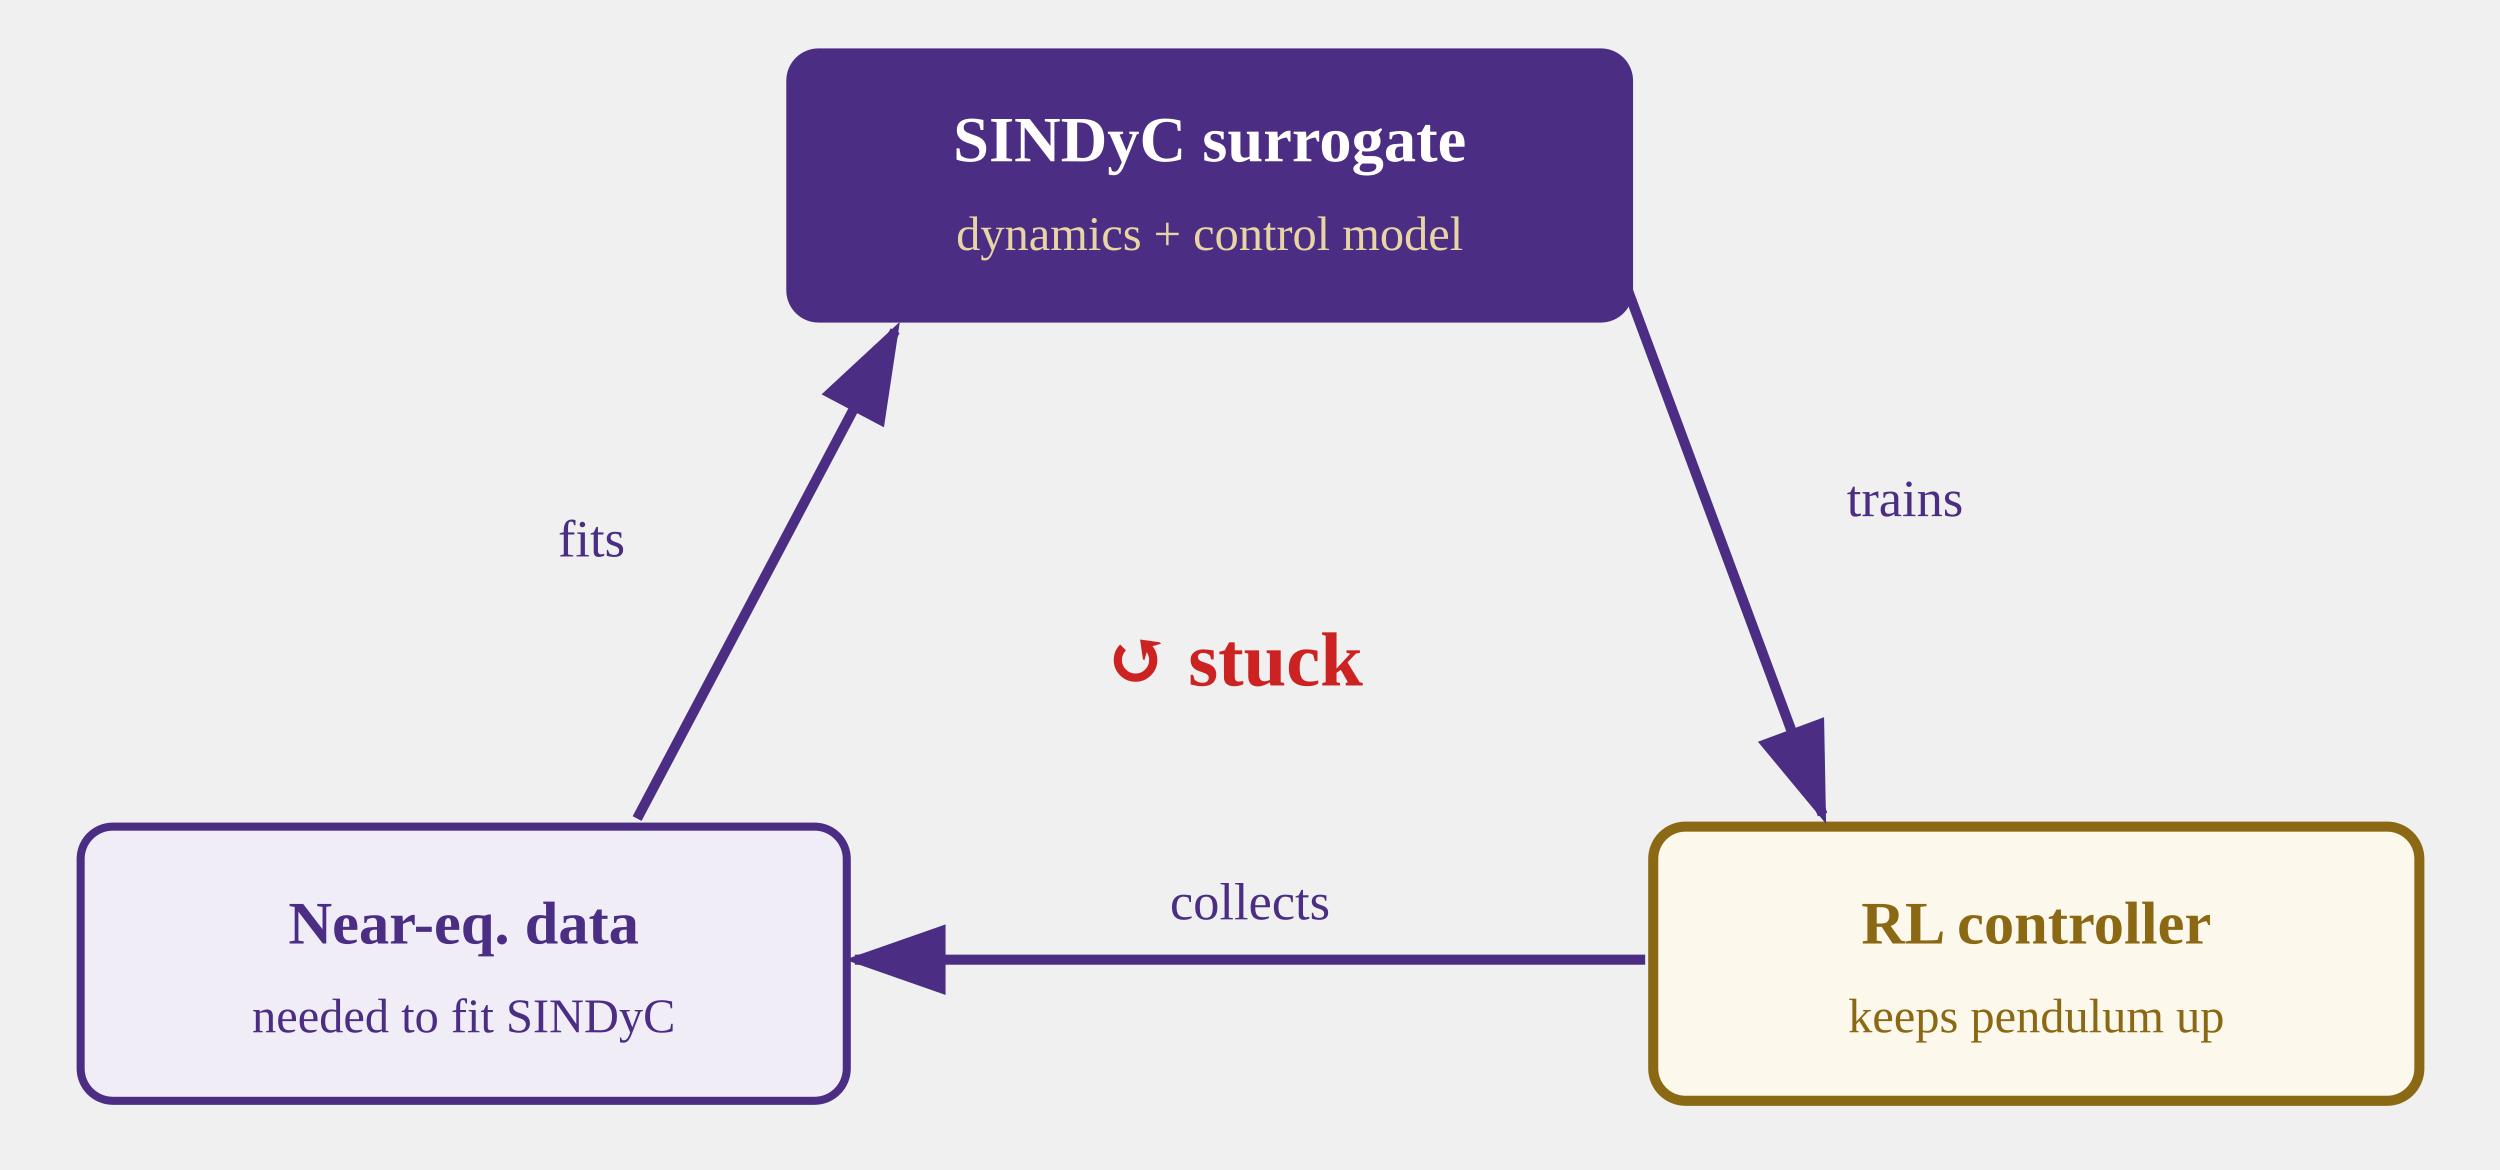
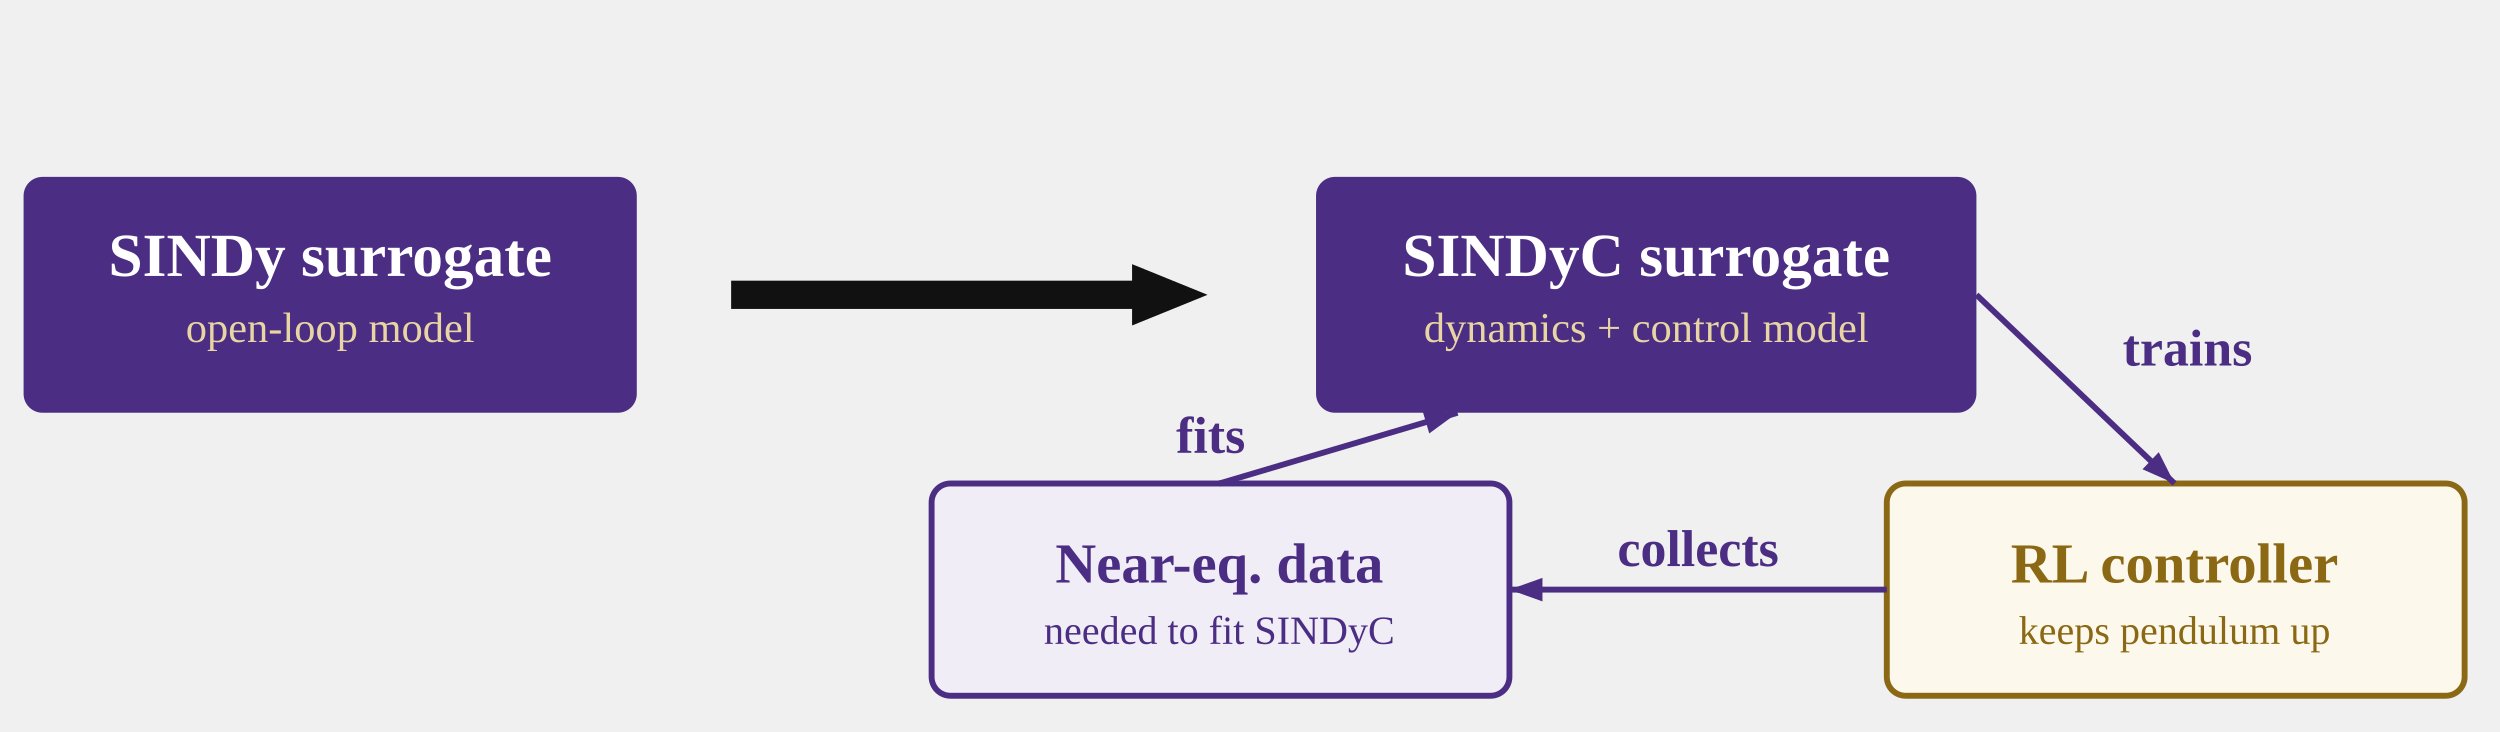
- <svg xmlns="http://www.w3.org/2000/svg" width="620" height="290" viewBox="0 0 620 290">
+ <svg xmlns="http://www.w3.org/2000/svg" width="1060" height="310" viewBox="0 0 1060 310">
  <defs>
-     <marker id="ah" markerWidth="10" markerHeight="7" refX="9" refY="3.5" orient="auto">
-       <polygon points="0 0, 10 3.5, 0 7" fill="#4B2E83" />
+     <marker id="ah" markerUnits="userSpaceOnUse" markerWidth="14" markerHeight="10" refX="14" refY="5" orient="auto">
+       <polygon points="0 0, 14 5, 0 10" fill="#4B2E83" />
+     </marker>
+     <marker id="ah-black" markerUnits="userSpaceOnUse" markerWidth="32" markerHeight="24" refX="32" refY="12" orient="auto">
+       <polygon points="0 0, 32 12, 0 24" fill="#111" />
    </marker>
  </defs>
-   <rect x="195" y="12" width="210" height="68" rx="8" fill="#4B2E83" />
-   <text x="300" y="40" text-anchor="middle" fill="white" font-weight="bold" font-size="16">SINDyC surrogate</text>
-   <text x="300" y="62" text-anchor="middle" fill="#E8D5A3" font-size="12">dynamics + control model</text>
-   <rect x="410" y="205" width="190" height="68" rx="8" fill="#FDF8EC" stroke="#8B6914" stroke-width="2.5" />
-   <text x="505" y="234" text-anchor="middle" fill="#8B6914" font-weight="bold" font-size="15">RL controller</text>
-   <text x="505" y="256" text-anchor="middle" fill="#8B6914" font-size="12">keeps pendulum up</text>
-   <rect x="20" y="205" width="190" height="68" rx="8" fill="#F0EDF7" stroke="#4B2E83" stroke-width="2" />
-   <text x="115" y="234" text-anchor="middle" fill="#4B2E83" font-weight="bold" font-size="15">Near-eq. data</text>
-   <text x="115" y="256" text-anchor="middle" fill="#4B2E83" font-size="12">needed to fit SINDyC</text>
-   <line x1="400" y1="62" x2="452" y2="202" stroke="#4B2E83" stroke-width="2.5" marker-end="url(#ah)" />
-   <text x="458" y="128" text-anchor="start" fill="#4B2E83" font-size="13">trains</text>
-   <line x1="408" y1="238" x2="212" y2="238" stroke="#4B2E83" stroke-width="2.5" marker-end="url(#ah)" />
-   <text x="310" y="228" text-anchor="middle" fill="#4B2E83" font-size="13">collects</text>
-   <line x1="158" y1="203" x2="222" y2="82" stroke="#4B2E83" stroke-width="2.5" marker-end="url(#ah)" />
-   <text x="155" y="138" text-anchor="end" fill="#4B2E83" font-size="13">fits</text>
-   <text x="306" y="170" text-anchor="middle" fill="#cc2222" font-weight="bold" font-size="19">↺ stuck</text>
+   <rect x="10" y="75" width="260" height="100" rx="8" fill="#4B2E83" />
+   <text x="140" y="117" text-anchor="middle" fill="white" font-weight="bold" font-size="26">SINDy surrogate</text>
+   <text x="140" y="145" text-anchor="middle" fill="#E8D5A3" font-size="18">open-loop model</text>
+   <polygon points="310,119 480,119 480,112 512,125 480,138 480,131 310,131" fill="#111" />
+   <rect x="558" y="75" width="280" height="100" rx="8" fill="#4B2E83" />
+   <text x="698" y="117" text-anchor="middle" fill="white" font-weight="bold" font-size="26">SINDyC surrogate</text>
+   <text x="698" y="145" text-anchor="middle" fill="#E8D5A3" font-size="18">dynamics + control model</text>
+   <rect x="395" y="205" width="245" height="90" rx="8" fill="#F0EDF7" stroke="#4B2E83" stroke-width="2.5" />
+   <text x="517" y="247" text-anchor="middle" fill="#4B2E83" font-weight="bold" font-size="24">Near-eq. data</text>
+   <text x="517" y="273" text-anchor="middle" fill="#4B2E83" font-size="17">needed to fit SINDyC</text>
+   <rect x="800" y="205" width="245" height="90" rx="8" fill="#FDF8EC" stroke="#8B6914" stroke-width="2.5" />
+   <text x="922" y="247" text-anchor="middle" fill="#8B6914" font-weight="bold" font-size="24">RL controller</text>
+   <text x="922" y="273" text-anchor="middle" fill="#8B6914" font-size="17">keeps pendulum up</text>
+   <line x1="838" y1="125" x2="922" y2="205" stroke="#4B2E83" stroke-width="2.5" marker-end="url(#ah)" />
+   <text x="900" y="155" text-anchor="start" fill="#4B2E83" font-size="22" font-weight="600">trains</text>
+   <line x1="800" y1="250" x2="640" y2="250" stroke="#4B2E83" stroke-width="2.5" marker-end="url(#ah)" />
+   <text x="720" y="240" text-anchor="middle" fill="#4B2E83" font-size="22" font-weight="600">collects</text>
+   <line x1="517" y1="205" x2="618" y2="175" stroke="#4B2E83" stroke-width="2.5" marker-end="url(#ah)" />
+   <text x="528" y="192" text-anchor="end" fill="#4B2E83" font-size="22" font-weight="600">fits</text>
</svg>
